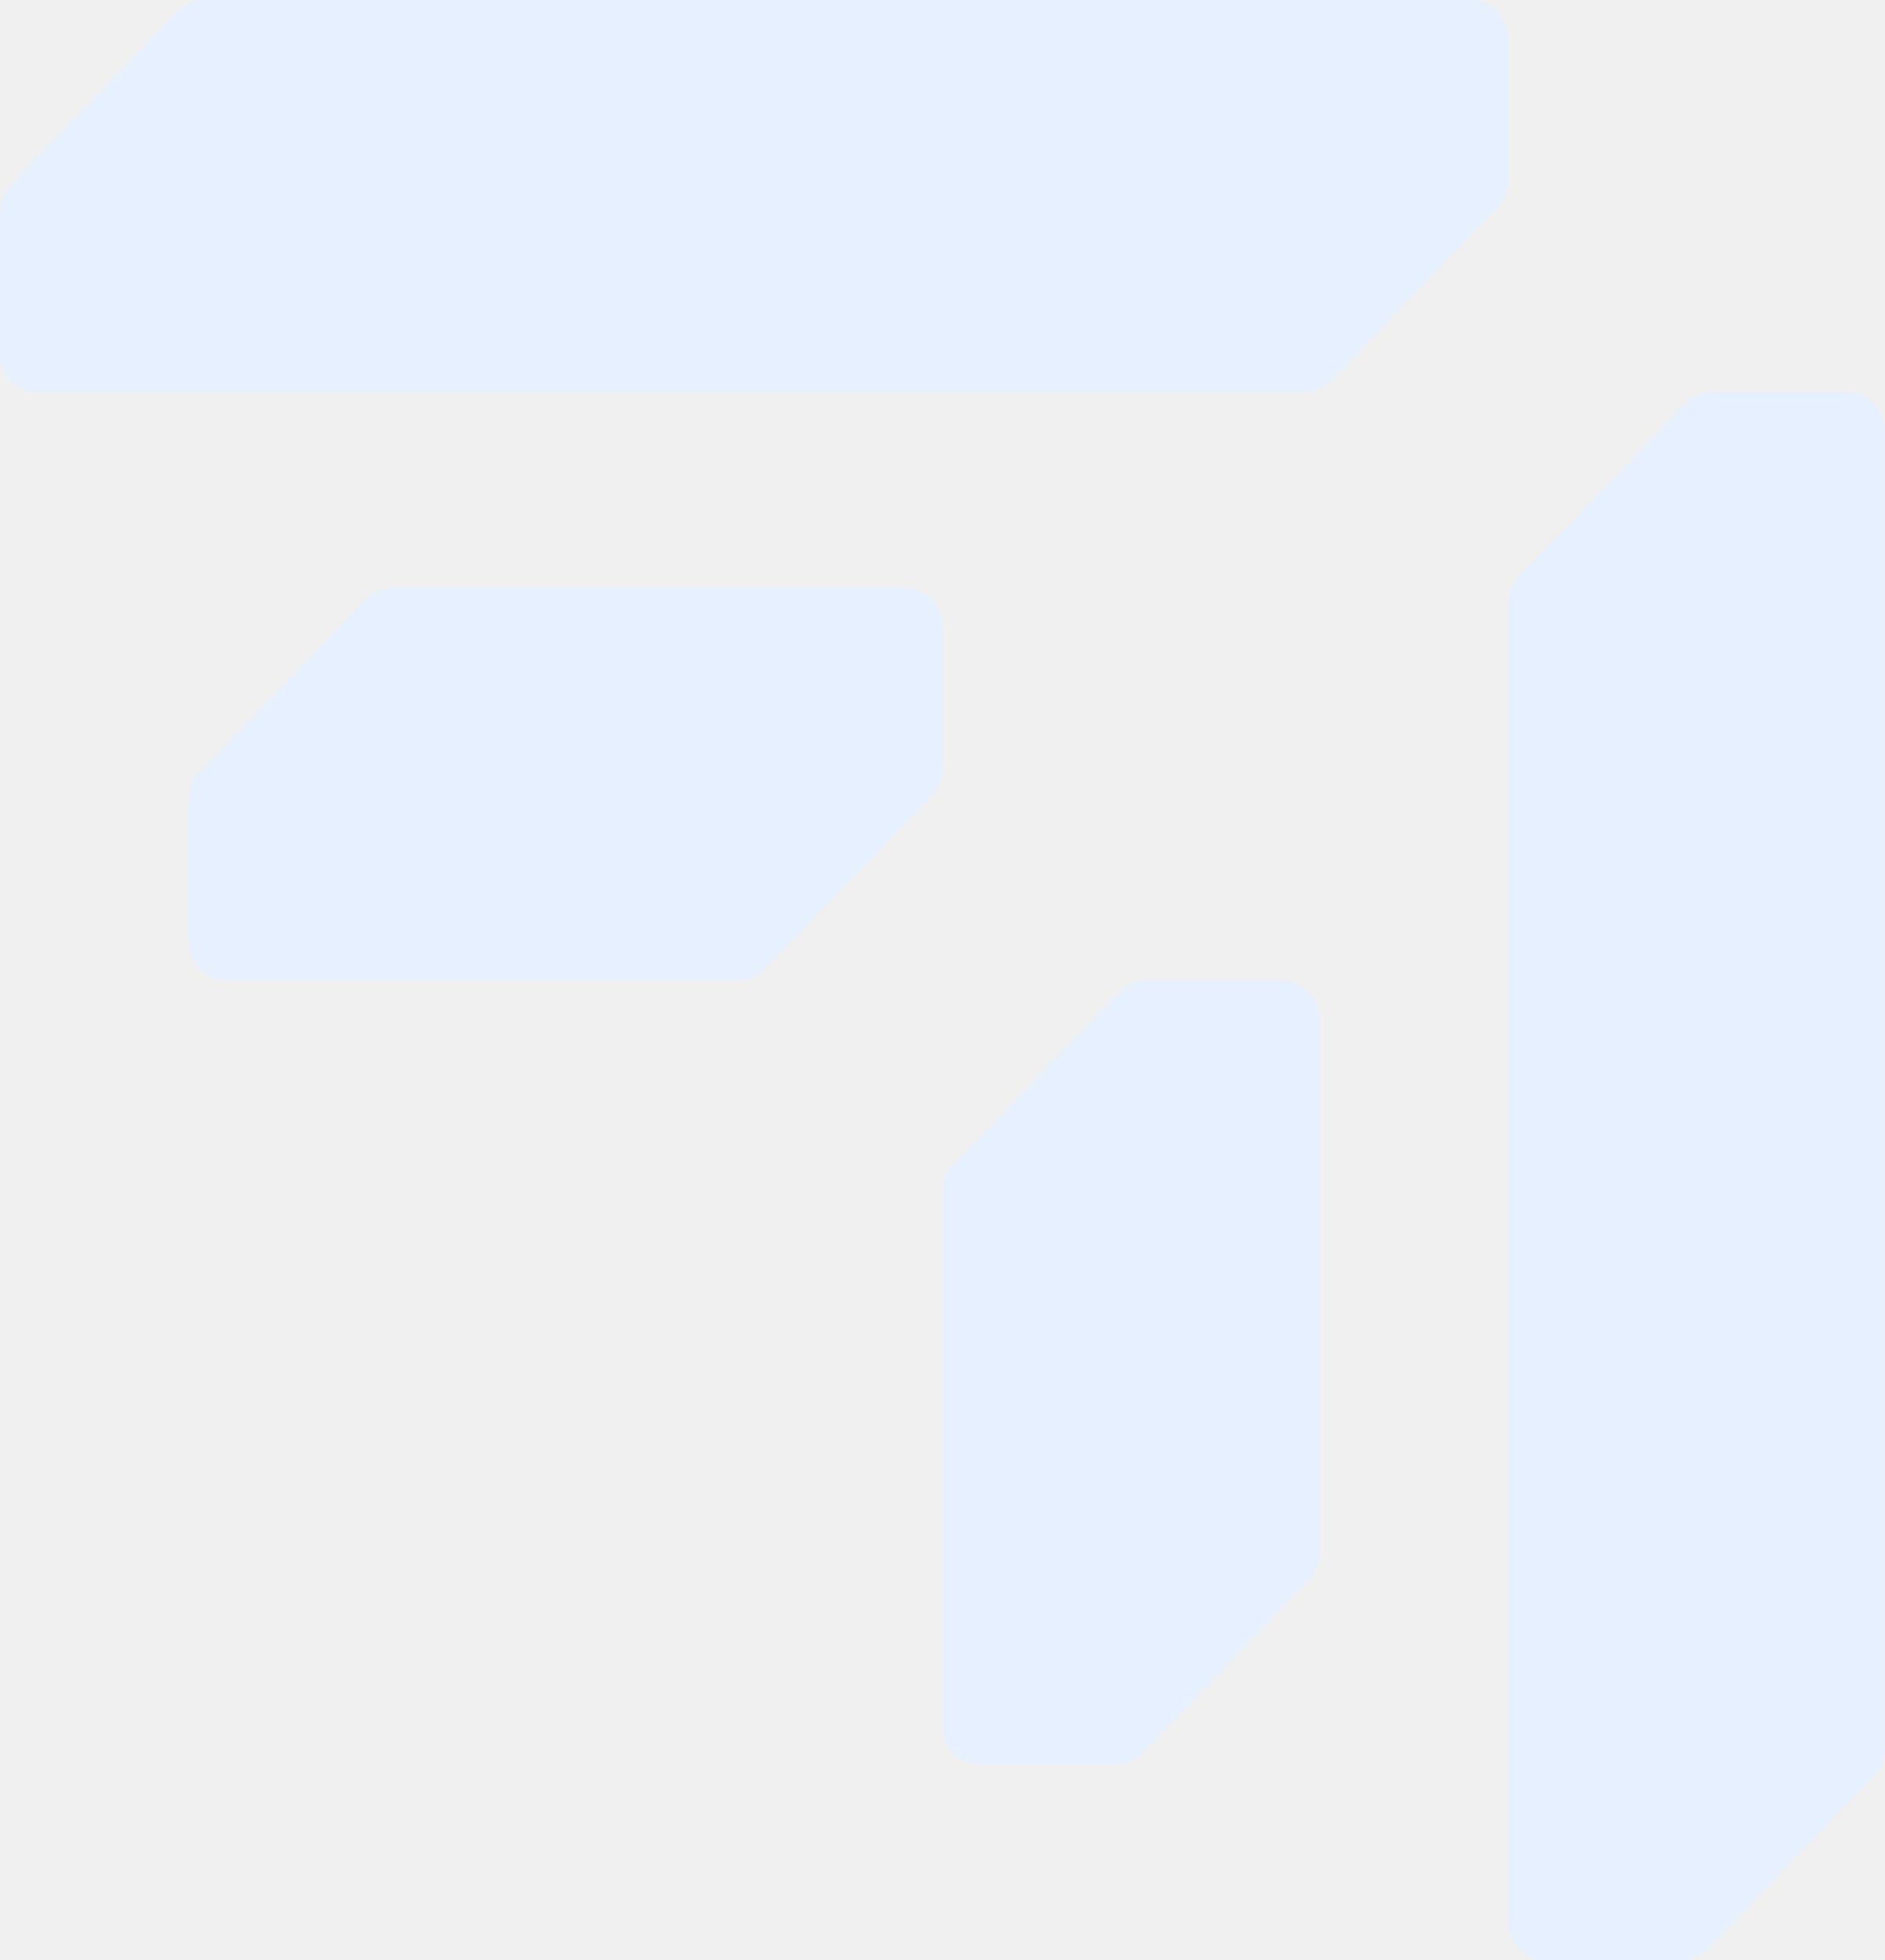
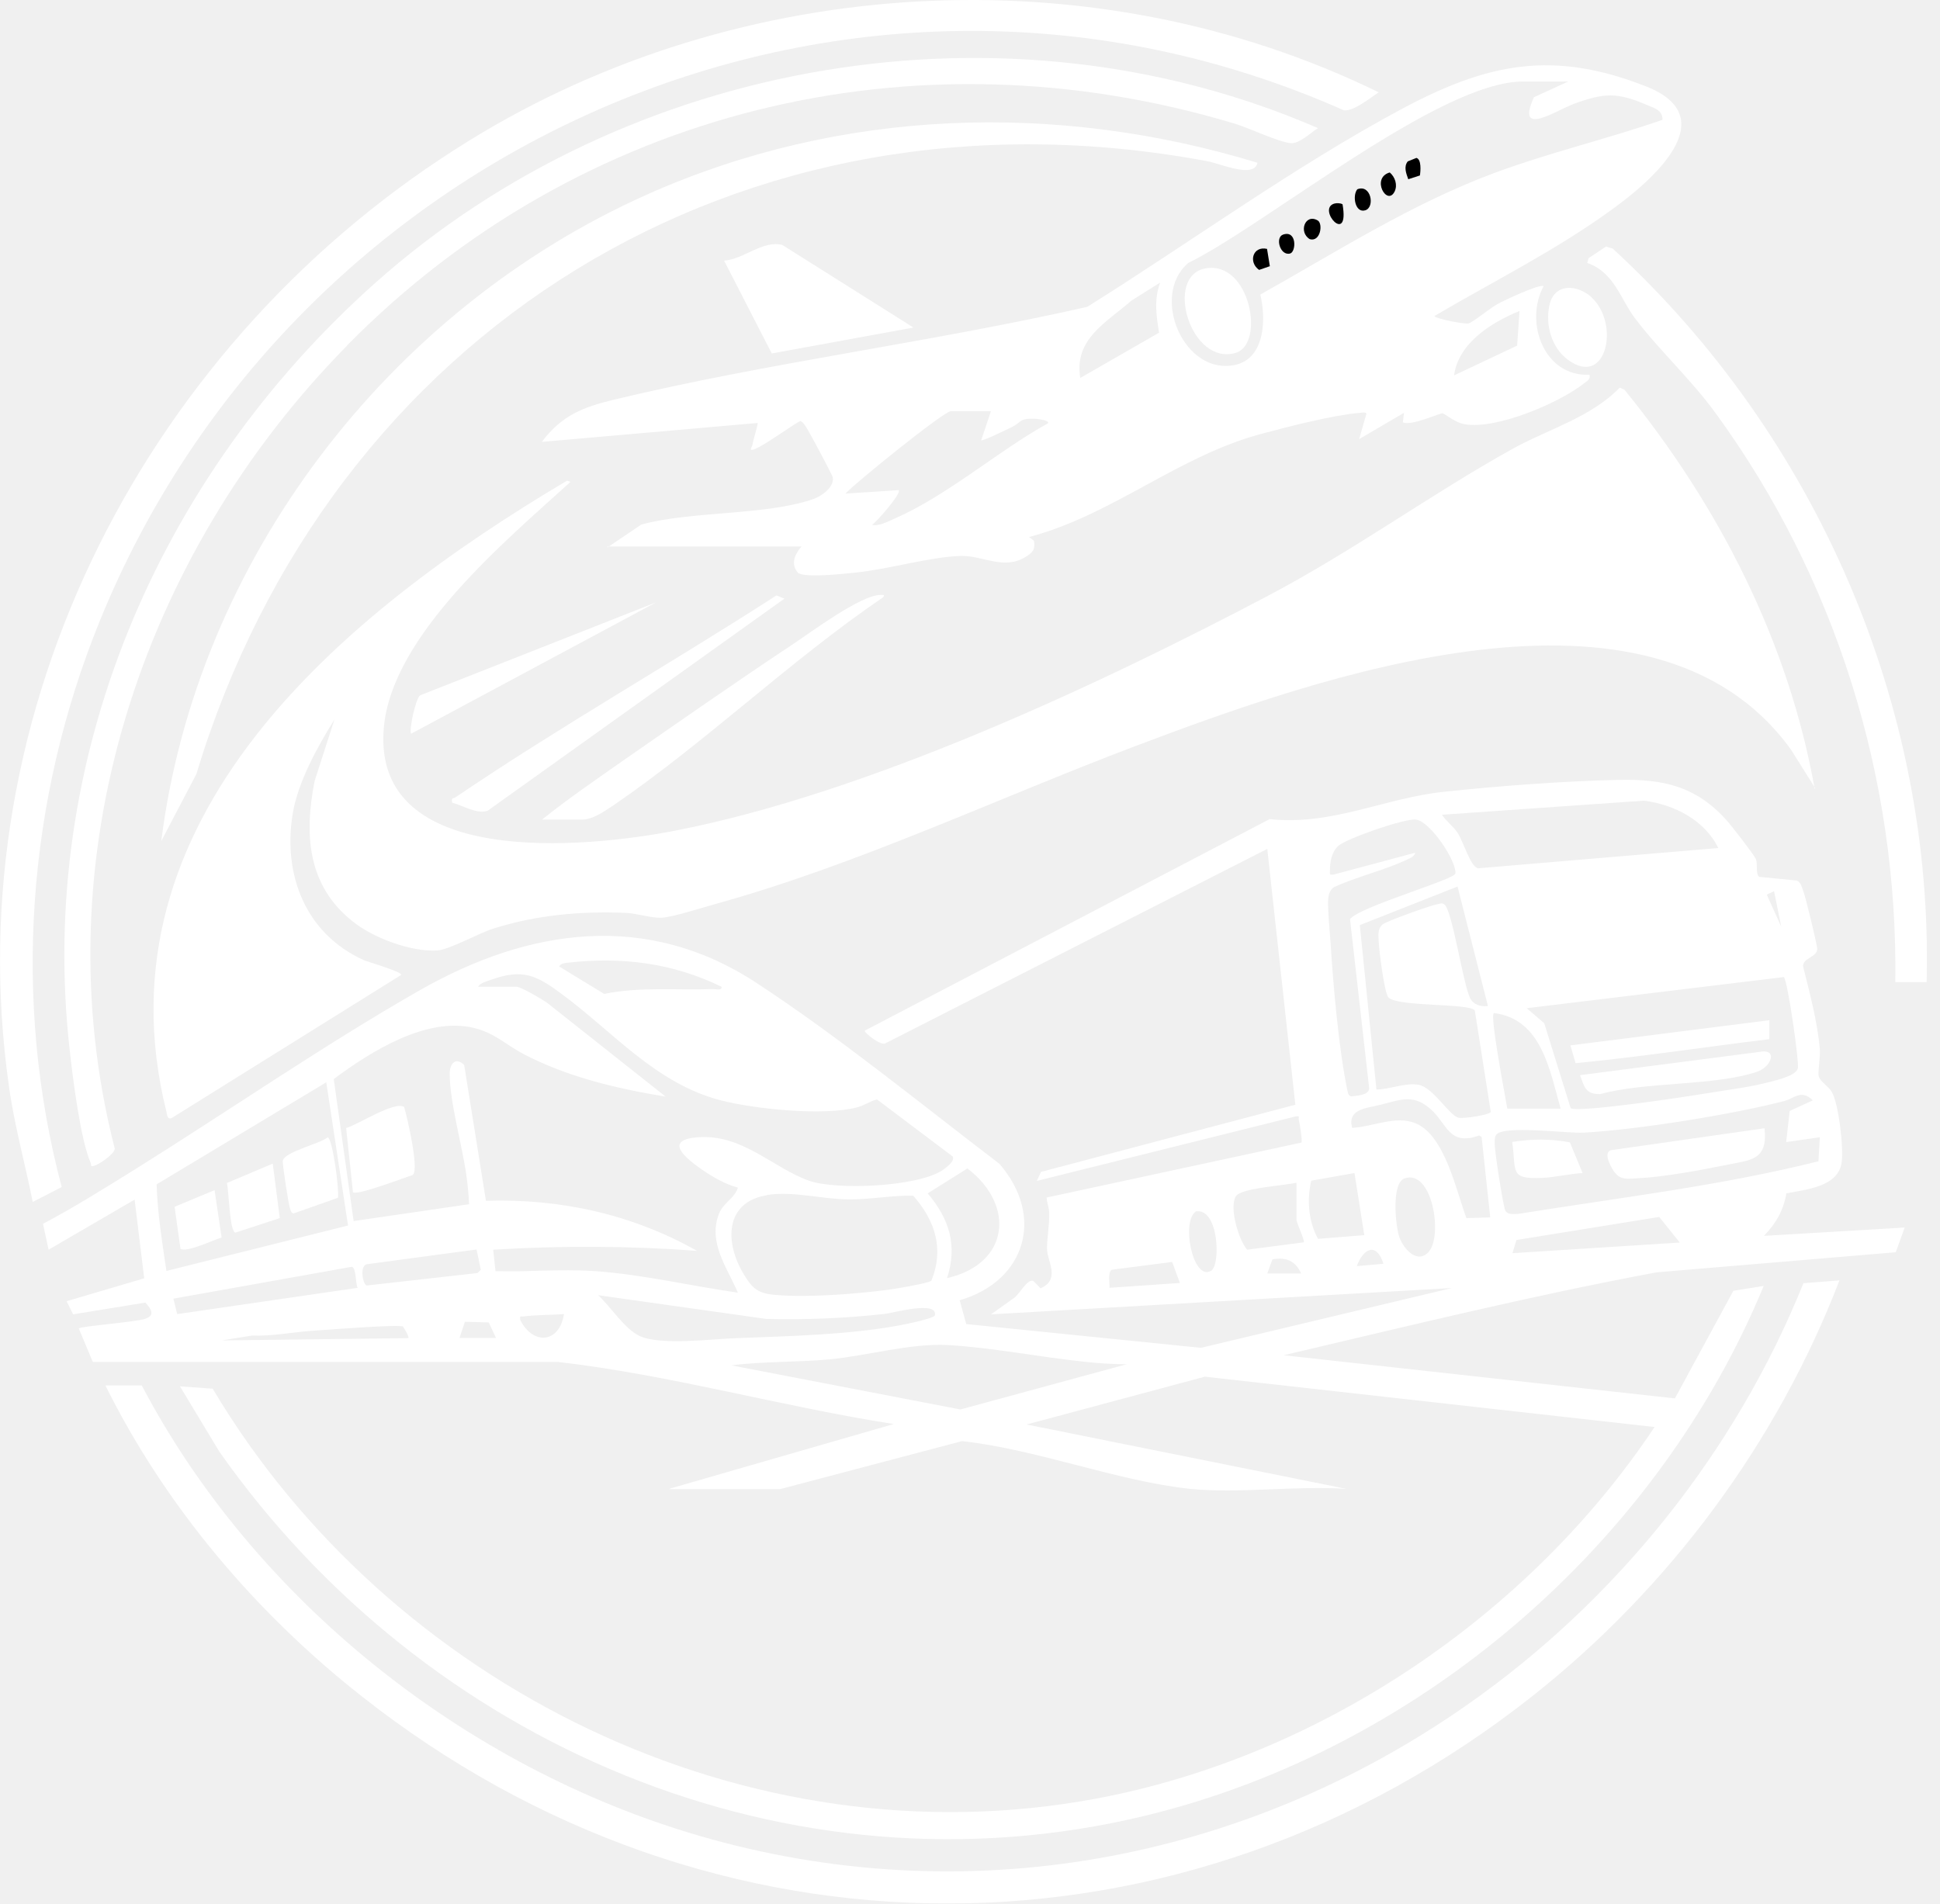
- <svg xmlns="http://www.w3.org/2000/svg" width="50" height="52" viewBox="0 0 50 52" fill="none">
-   <path d="M4.707 0.304L0.292 4.896C0.105 5.091 0 5.356 0 5.632V9.362C0 9.936 0.447 10.402 1 10.402H34.586C34.851 10.402 35.106 10.293 35.294 10.098L39.707 5.507C39.895 5.312 40 5.047 40 4.771V1.04C40 0.465 39.552 0 39 0H5.414C5.149 0 4.894 0.109 4.706 0.304H4.707Z" fill="#E7F0FF" />
-   <path d="M9.708 15.903L5.294 20.494C5.106 20.689 5.001 20.954 5.001 21.23V24.96C5.001 25.534 5.449 26 6.001 26H19.587C19.852 26 20.108 25.89 20.295 25.695L24.709 21.105C24.896 20.91 25.001 20.645 25.001 20.369V16.639C25.001 16.065 24.554 15.599 24.001 15.599H10.415C10.15 15.599 9.895 15.708 9.708 15.903Z" fill="#E7F0FF" />
-   <path d="M49.708 47.105L45.294 51.696C45.106 51.891 44.851 52 44.586 52H41C40.448 52 40 51.535 40 50.96V16.03C40 15.754 40.105 15.489 40.293 15.294L44.706 10.704C44.894 10.508 45.149 10.399 45.414 10.399H49C49.553 10.399 50 10.865 50 11.439V46.371C50 46.646 49.895 46.911 49.708 47.106V47.105Z" fill="#E7F0FF" />
-   <path d="M34.706 41.908L30.292 46.498C30.105 46.693 29.85 46.802 29.585 46.802H25.999C25.446 46.802 24.999 46.337 24.999 45.762V31.632C24.999 31.356 25.104 31.091 25.291 30.896L29.705 26.306C29.892 26.111 30.147 26.001 30.412 26.001H33.998C34.551 26.001 34.998 26.467 34.998 27.041V41.172C34.998 41.447 34.894 41.713 34.706 41.908Z" fill="#E7F0FF" />
+ <svg xmlns="http://www.w3.org/2000/svg" width="54" height="53" viewBox="0 0 54 53" fill="none">
+   <mask id="mask0_85_25" style="mask-type:luminance" maskUnits="userSpaceOnUse" x="0" y="0" width="54" height="53">
+     <path d="M53.641 0H0V52.994H53.641V0Z" fill="white" />
+   </mask>
+   <g mask="url(#mask0_85_25)">
+     <path d="M18.665 41.437L24.878 39.644C21.749 39.156 18.685 38.281 15.53 37.915H2.583L2.193 36.983C2.258 36.919 3.76 36.809 4.047 36.713C4.326 36.617 4.209 36.443 4.047 36.263L2.036 36.591L1.854 36.225L4.014 35.588L3.747 33.397L1.353 34.791L1.197 34.071C2.069 33.609 2.908 33.082 3.747 32.561C6.363 30.928 9.037 29.077 11.698 27.561C14.723 25.838 18.008 25.362 21.053 27.361C23.343 28.859 25.646 30.742 27.819 32.4C29.081 33.853 28.561 35.659 26.713 36.199L26.895 36.861L33.427 37.523L40.414 35.858L27.585 36.591L28.19 36.16C28.372 36.064 28.574 35.601 28.762 35.659L28.964 35.865C29.504 35.633 29.179 35.145 29.146 34.817C29.127 34.56 29.218 34.091 29.205 33.769C29.205 33.621 29.14 33.486 29.133 33.339L36.225 31.809C36.257 31.777 36.179 31.276 36.153 31.179C36.134 31.089 36.205 31.063 36.056 31.083L28.86 32.876L28.977 32.625L36.056 30.755L35.275 23.633L24.657 29.039C24.534 29.142 24.039 28.737 24.072 28.692L35.34 22.804C37.071 22.991 38.541 22.219 40.167 22.046C41.657 21.885 43.524 21.744 45.027 21.712C46.289 21.68 47.213 21.885 48.065 22.843C48.189 22.978 48.827 23.8 48.872 23.91C48.937 24.064 48.859 24.34 48.97 24.411L50.011 24.514C50.128 24.552 50.154 24.707 50.193 24.803C50.258 24.964 50.577 26.282 50.583 26.416C50.583 26.654 50.147 26.674 50.193 26.924C50.375 27.644 50.59 28.46 50.655 29.2C50.674 29.424 50.596 29.842 50.622 29.958C50.668 30.119 50.902 30.247 50.986 30.395C51.182 30.723 51.325 31.989 51.26 32.375C51.156 33.043 50.271 33.114 49.724 33.223C49.64 33.705 49.438 34.052 49.1 34.406L53.016 34.174L52.769 34.862L46.114 35.421C42.627 36.07 39.185 36.919 35.73 37.729L46.621 38.931L48.248 35.935L49.093 35.8C46.133 42.967 39.549 48.687 31.892 50.545C21.938 52.961 11.802 48.527 6.103 40.409L5.01 38.596L5.92 38.661C10.839 46.926 20.786 51.901 30.532 50.069C36.784 48.893 42.587 44.94 46.055 39.727L33.538 38.326L28.574 39.657L37.48 41.45C36.088 41.354 34.501 41.585 33.134 41.45C31.111 41.238 28.847 40.344 26.778 40.12L21.717 41.456H18.633L18.665 41.437ZM47.831 23.614C47.454 22.836 46.608 22.399 45.762 22.29L40.135 22.682C40.258 22.862 40.428 22.984 40.558 23.164C40.74 23.428 40.922 24.128 41.143 24.173L47.838 23.608L47.831 23.614ZM39.393 23.749C39.354 23.865 39.204 23.91 39.1 23.961C38.495 24.238 37.754 24.411 37.142 24.694C37.032 24.745 36.986 24.893 36.973 25.002C36.947 25.208 37.012 25.915 37.031 26.179C37.109 27.406 37.259 29.18 37.506 30.363C37.526 30.44 37.526 30.498 37.611 30.523C37.773 30.498 38.098 30.498 38.111 30.299L37.578 25.587C37.858 25.234 40.499 24.488 40.512 24.315C40.545 23.974 39.816 22.869 39.413 22.817C39.107 22.779 37.513 23.331 37.259 23.543C37.064 23.71 37.018 24 37.018 24.244C37.018 24.347 36.999 24.36 37.123 24.347L39.38 23.743L39.393 23.749ZM41.416 28.004L40.571 24.681L37.851 25.754L38.313 30.331C38.684 30.331 39.12 30.131 39.491 30.202C39.894 30.279 40.33 31.038 40.59 31.115C40.727 31.153 41.475 31.038 41.495 30.954L41.052 28.133C40.909 27.921 38.938 28.036 38.651 27.773C38.534 27.657 38.391 26.487 38.378 26.243C38.372 26.063 38.333 25.877 38.476 25.742C38.567 25.652 39.816 25.208 39.998 25.176C40.07 25.163 40.135 25.125 40.2 25.176C40.421 25.311 40.72 27.381 40.922 27.792C41.02 27.978 41.208 28.023 41.41 28.01L41.416 28.004ZM49.38 24.81L49.178 24.906L49.581 25.799L49.38 24.803V24.81ZM20.084 27.471C18.724 26.808 17.306 26.629 15.796 26.802C15.699 26.815 15.627 26.815 15.562 26.905L16.818 27.67C17.82 27.464 18.834 27.573 19.849 27.535C19.927 27.535 20.103 27.586 20.084 27.471ZM13.331 27.471H14.378C14.502 27.471 15.074 27.811 15.217 27.908L18.529 30.53C17.163 30.305 15.796 29.984 14.567 29.341C14.092 29.09 13.773 28.762 13.207 28.621C11.88 28.287 10.305 29.283 9.29 30.041L9.843 33.994L13.057 33.525C13.044 33.255 13.018 32.972 12.979 32.702C12.862 31.873 12.517 30.678 12.517 29.894C12.517 29.604 12.687 29.418 12.921 29.649L13.526 33.429C15.601 33.364 17.605 33.808 19.401 34.823C17.527 34.682 15.608 34.676 13.727 34.791L13.793 35.389C14.053 35.389 14.313 35.395 14.567 35.389C15.217 35.37 15.926 35.344 16.59 35.389C17.911 35.486 19.231 35.8 20.539 35.987C20.24 35.286 19.693 34.586 20.019 33.776C20.142 33.48 20.461 33.345 20.539 33.062C20.194 32.972 19.823 32.76 19.531 32.555C19.101 32.252 18.444 31.738 19.42 31.661C20.663 31.565 21.495 32.503 22.517 32.87C23.278 33.139 25.529 33.043 26.232 32.58C26.329 32.51 26.59 32.33 26.518 32.195L24.41 30.607C24.208 30.659 24.052 30.781 23.844 30.832C22.907 31.07 21.014 30.877 20.064 30.633C18.249 30.164 17.065 28.724 15.64 27.676C14.931 27.149 14.554 26.963 13.682 27.271C13.584 27.31 13.344 27.368 13.311 27.471H13.331ZM43.719 30.851C43.928 30.986 46.959 30.53 47.447 30.446C47.987 30.356 48.586 30.286 49.113 30.157C49.34 30.099 49.978 29.971 50.043 29.746C50.089 29.592 49.757 27.278 49.653 27.201L42.496 28.068L42.984 28.486L43.719 30.851ZM43.44 30.864C43.141 29.817 42.919 28.37 41.586 28.203C41.449 28.21 41.924 30.652 41.956 30.864H43.446H43.44ZM9.687 34.116L9.082 30.131L4.359 32.972C4.385 33.782 4.515 34.586 4.632 35.383L9.694 34.116H9.687ZM49.718 31.796L49.816 30.928L50.46 30.633C50.141 30.318 49.952 30.575 49.666 30.652C48.202 31.031 45.587 31.449 44.077 31.533C43.641 31.558 41.82 31.314 41.644 31.597C41.599 31.668 41.605 31.751 41.605 31.828C41.599 32.04 41.826 33.474 41.891 33.679C41.943 33.827 42.119 33.795 42.256 33.795C45.047 33.345 47.87 33.017 50.616 32.33L50.655 31.661L49.711 31.796H49.718ZM39.836 30.89C39.347 30.453 39.016 30.607 38.43 30.755C38.014 30.858 37.5 30.877 37.636 31.398C38.222 31.372 38.853 31.038 39.413 31.276C40.226 31.623 40.538 33.172 40.818 33.911L41.481 33.892L41.241 31.655L41.176 31.61C40.33 31.918 40.278 31.282 39.829 30.884L39.836 30.89ZM26.362 35.582C28.105 35.183 28.262 33.544 26.928 32.529L25.822 33.223C26.427 33.937 26.655 34.676 26.362 35.582ZM37.702 32.657L36.498 32.87C36.374 33.409 36.42 34.001 36.687 34.489L37.975 34.386L37.702 32.657ZM39.777 34.836C40.161 34.386 39.868 32.548 39.1 32.805C38.723 32.927 38.84 34.142 38.957 34.457C39.074 34.772 39.458 35.215 39.783 34.836H39.777ZM36.082 32.927C35.75 33.005 34.546 33.075 34.403 33.3C34.208 33.596 34.468 34.508 34.715 34.791L36.29 34.586C36.329 34.541 36.088 34.046 36.088 33.956V32.927H36.082ZM21.346 33.274C20.142 33.474 20.188 34.631 20.702 35.473C20.949 35.884 21.105 36.013 21.599 36.051C22.491 36.128 23.799 36.025 24.696 35.91C24.872 35.89 25.867 35.723 25.926 35.653C26.284 34.766 26.03 33.981 25.419 33.287C24.826 33.274 24.221 33.397 23.629 33.39C22.901 33.39 22.081 33.152 21.352 33.268L21.346 33.274ZM33.714 35.376C33.98 35.215 33.928 33.628 33.291 33.724C32.868 33.988 33.2 35.685 33.714 35.376ZM46.751 34.586L46.185 33.879L42.21 34.521L42.099 34.888L46.758 34.592L46.751 34.586ZM13.265 34.785L10.208 35.196C10.006 35.241 10.097 35.762 10.208 35.788L13.291 35.441L13.383 35.35L13.265 34.785ZM38.508 35.183C38.313 34.56 37.942 34.766 37.767 35.248L38.508 35.183ZM36.218 35.453C36.056 35.1 35.802 34.99 35.418 35.061L35.275 35.453H36.218ZM32.627 35.132L30.942 35.35C30.831 35.428 30.89 35.723 30.883 35.852L32.842 35.717L32.627 35.132ZM9.954 35.852C9.889 35.717 9.922 35.293 9.791 35.267L4.827 36.154L4.932 36.584L9.961 35.852H9.954ZM16.642 36.051C17.006 36.379 17.364 36.983 17.807 37.195C18.392 37.465 19.843 37.272 20.52 37.253C21.983 37.195 23.59 37.163 25.022 36.9C25.171 36.874 26.004 36.707 26.023 36.617C26.108 36.199 24.859 36.552 24.631 36.578C23.532 36.7 22.439 36.745 21.333 36.719L16.642 36.057V36.051ZM15.692 36.584C15.341 36.61 14.918 36.604 14.58 36.649C14.482 36.662 14.463 36.61 14.482 36.752C14.846 37.459 15.569 37.394 15.699 36.584H15.692ZM13.806 37.247L13.604 36.816L12.94 36.797L12.791 37.247H13.806ZM11.223 36.932C11.099 36.861 9.043 37.028 8.705 37.047C8.145 37.086 7.586 37.202 7.013 37.182L6.168 37.317L11.366 37.253C11.398 37.221 11.236 36.944 11.216 36.938L11.223 36.932ZM31.358 37.979C30.968 37.979 30.565 37.954 30.174 37.909C28.938 37.78 27.617 37.517 26.394 37.446C25.353 37.388 24.15 37.742 23.089 37.844C22.185 37.928 21.261 37.896 20.357 38.011L26.733 39.239L31.365 37.979H31.358Z" fill="white" />
+     <path d="M50.531 21.949L49.848 20.863C45.97 15.509 36.635 18.871 31.612 20.767C27.741 22.232 23.883 24.07 19.882 25.176C19.537 25.272 18.737 25.529 18.425 25.549C18.119 25.562 17.735 25.427 17.416 25.414C16.167 25.362 14.931 25.472 13.734 25.851C13.324 25.979 12.491 26.449 12.159 26.461C11.424 26.5 10.383 26.108 9.817 25.652C8.555 24.649 8.464 23.235 8.757 21.744L9.31 20.028C8.835 20.793 8.288 21.776 8.145 22.669C7.872 24.353 8.503 25.999 10.13 26.731C10.227 26.776 11.216 27.059 11.164 27.143L4.775 31.128C4.652 31.173 4.652 31.031 4.632 30.948C2.609 22.811 9.518 17.097 15.783 13.382L15.881 13.414C14.072 15.059 10.904 17.688 10.683 20.265C10.344 24.199 16.31 23.608 18.789 23.126C24.111 22.091 30.512 19.108 35.301 16.583C37.682 15.329 39.816 13.767 42.093 12.501C43.075 11.955 44.285 11.621 45.086 10.791L45.216 10.849C47.838 14.069 49.783 17.868 50.511 21.956L50.531 21.949Z" fill="white" />
+     <path d="M16.909 15.239L17.852 14.603C19.244 14.224 21.3 14.352 22.614 13.902C22.855 13.825 23.226 13.568 23.18 13.292C23.167 13.215 22.523 12.013 22.439 11.891C22.393 11.826 22.361 11.756 22.283 11.723C22.204 11.723 21.255 12.424 20.994 12.508C20.825 12.566 20.936 12.443 20.942 12.392C20.981 12.186 21.059 11.981 21.092 11.775L15.081 12.302C15.64 11.563 16.219 11.338 17.091 11.126C21.43 10.085 25.913 9.532 30.265 8.542C33.141 6.742 36.049 4.621 39.042 3.021C41.416 1.755 43.231 1.388 45.814 2.404C48.026 3.272 45.977 5.033 44.871 5.83C43.322 6.961 41.572 7.829 39.926 8.799C39.965 8.876 40.772 9.03 40.876 9.005C41 8.973 41.481 8.574 41.683 8.465C41.852 8.368 42.88 7.886 42.965 7.97C42.425 8.966 42.978 10.496 44.246 10.432C44.272 10.554 44.188 10.599 44.103 10.663C43.414 11.216 41.67 11.955 40.785 11.813C40.512 11.775 40.232 11.524 40.154 11.505C40.096 11.492 39.276 11.871 39.048 11.756L39.081 11.492L37.832 12.225L38.033 11.524C38.033 11.466 37.929 11.486 37.864 11.492C37.136 11.55 35.88 11.871 35.138 12.071C32.796 12.688 30.994 14.327 28.645 14.95L28.782 15.059C28.814 15.31 28.749 15.374 28.561 15.496C27.949 15.888 27.357 15.458 26.733 15.477C25.893 15.503 24.716 15.85 23.818 15.94C23.486 15.972 22.452 16.094 22.218 15.953C21.996 15.702 22.12 15.438 22.309 15.214H16.909V15.239ZM43.641 2.269H42.392C40.063 2.269 35.262 6.241 33.076 7.321C32.002 8.233 32.959 10.483 34.397 10.155C35.223 9.962 35.242 8.844 35.08 8.201C37.227 6.999 39.282 5.675 41.599 4.814C43.127 4.248 44.734 3.869 46.276 3.336C46.276 3.066 46.062 3.014 45.847 2.924C45.014 2.565 44.656 2.584 43.824 2.886C43.336 3.059 42.171 3.856 42.698 2.706L43.641 2.275V2.269ZM32.302 7.861L31.495 8.368C30.799 8.979 29.888 9.435 30.07 10.522L32.263 9.262C32.184 8.78 32.119 8.336 32.295 7.861H32.302ZM42.295 8.658C41.507 8.979 40.597 9.551 40.473 10.451L42.23 9.622L42.295 8.658ZM27.578 11.447H26.466C26.277 11.447 23.824 13.427 23.532 13.742L25.015 13.645C25.106 13.722 24.397 14.539 24.273 14.609C24.436 14.667 24.729 14.513 24.904 14.436C26.375 13.793 27.761 12.566 29.166 11.788C29.244 11.698 28.834 11.659 28.821 11.659C28.346 11.64 28.45 11.756 28.138 11.903C28.027 11.955 27.351 12.289 27.312 12.257L27.578 11.46V11.447Z" fill="white" />
+     <path d="M3.949 38.577C7.091 44.542 12.934 49.208 19.472 51.11C26.876 53.264 34.592 51.83 40.824 47.472C44.995 44.561 48.313 40.409 50.199 35.723L51.201 35.646C49.464 40.158 46.478 44.194 42.659 47.215C32.907 54.922 19.81 54.915 10.058 47.215C7.104 44.889 4.6 41.926 2.934 38.571H3.949V38.577Z" fill="white" />
+     <path d="M1.711 33.05L0.911 33.461C0.696 32.381 0.397 31.32 0.247 30.228C-1.236 19.751 4.112 9.423 13.07 3.908C20.578 -0.726 30.408 -1.324 38.378 2.571C38.131 2.725 37.695 3.098 37.409 3.072C23.779 -2.976 8.204 3.908 2.771 17.302C0.748 22.29 0.338 27.843 1.718 33.05H1.711Z" fill="white" />
+     <path d="M9.661 9.622C3.904 15.471 1.132 23.929 3.194 31.976C3.194 32.124 2.765 32.413 2.628 32.452C2.505 32.49 2.55 32.445 2.524 32.375C2.238 31.726 2.023 29.984 1.939 29.225C1.028 21.127 4.392 13.279 10.435 7.886C17.442 1.633 27.969 -0.212 36.687 3.567C36.485 3.689 36.166 4.011 35.925 3.985C35.581 3.953 34.78 3.567 34.377 3.445C25.451 0.752 16.122 3.053 9.655 9.622H9.661Z" fill="white" />
+     <path d="M35.002 4.531C34.91 4.981 33.967 4.551 33.596 4.486C20.61 2.063 9.186 9.243 5.465 21.551L4.489 23.415C5.471 15.618 10.8 8.626 18.034 5.405C23.395 3.021 29.393 2.822 35.002 4.531Z" fill="white" />
+     <path d="M53.634 27.342H52.756C52.834 21.673 51.097 16.081 47.747 11.492C47.063 10.554 46.159 9.725 45.502 8.85C45.105 8.323 44.93 7.578 44.181 7.321L44.22 7.186L44.702 6.864L44.891 6.922C50.557 12.128 53.823 19.661 53.628 27.342H53.634Z" fill="white" />
+     <path d="M25.418 9.12L21.482 9.84L20.155 7.256C20.689 7.224 21.242 6.678 21.775 6.819L25.418 9.114V9.12Z" fill="white" />
+     <path d="M15.087 22.817C15.809 22.239 16.596 21.699 17.358 21.165C18.913 20.085 20.474 18.993 22.055 17.945C22.588 17.592 23.942 16.576 24.501 16.563C24.579 16.563 24.651 16.55 24.573 16.634C21.977 18.401 19.615 20.69 17.039 22.444C16.805 22.599 16.492 22.817 16.2 22.817H15.087Z" fill="white" />
+     <path d="M12.589 22.348C12.55 22.194 12.615 22.239 12.673 22.2C15.575 20.233 18.665 18.479 21.613 16.576L21.834 16.666L13.578 22.567C13.278 22.682 12.882 22.419 12.589 22.348Z" fill="white" />
+     <path d="M18.262 16.769L11.444 20.426C11.379 20.336 11.567 19.456 11.691 19.359L18.262 16.769Z" fill="white" />
+     <path d="M44.298 8.278C45.099 9.005 44.721 10.804 43.648 10.02C43.186 9.68 43.01 9.05 43.127 8.503C43.258 7.874 43.901 7.912 44.305 8.278H44.298Z" fill="white" />
+     <path d="M11.496 32.709C11.268 32.779 9.928 33.294 9.824 33.191L9.635 31.404C9.948 31.32 10.989 30.639 11.249 30.819C11.34 31.115 11.665 32.548 11.496 32.702V32.709Z" fill="white" />
+     <path d="M49.249 28.402V28.93C47.447 29.148 45.652 29.424 43.856 29.598L43.713 29.103L49.249 28.402Z" fill="white" />
+     <path d="M43.98 29.932L49.087 29.27C49.464 29.264 49.282 29.707 48.911 29.836C47.694 30.241 45.827 30.106 44.546 30.459C44.129 30.466 44.103 30.26 43.98 29.932Z" fill="white" />
+     <path d="M49.113 31.398C49.223 32.33 48.709 32.291 47.981 32.445C47.317 32.58 46.296 32.767 45.639 32.799C45.274 32.818 45.079 32.876 44.884 32.548C44.806 32.413 44.637 32.092 44.839 32.021L49.113 31.41V31.398Z" fill="white" />
+     <path d="M43.7 31.809L44.051 32.657C43.694 32.677 43.29 32.773 42.939 32.792C41.995 32.837 42.21 32.606 42.093 31.79C42.639 31.706 43.154 31.7 43.7 31.803V31.809Z" fill="white" />
+     <path d="M9.115 31.661C9.258 31.668 9.447 33.139 9.408 33.345L8.171 33.782C8.087 33.757 8.093 33.686 8.067 33.621C8.028 33.506 7.853 32.375 7.872 32.31C7.937 32.06 8.887 31.848 9.115 31.668V31.661Z" fill="white" />
+     <path d="M7.592 32.394L7.788 33.911L6.551 34.316C6.389 34.277 6.369 33.139 6.317 32.934L7.592 32.394Z" fill="white" />
+     <path d="M5.972 33.127L6.168 34.451C5.953 34.515 5.185 34.881 5.023 34.766L4.86 33.596L5.972 33.133V33.127Z" fill="white" />
+     <path d="M33.57 7.469C34.8 7.269 35.216 9.57 34.403 9.821C33.134 10.207 32.386 7.661 33.57 7.469Z" fill="white" />
+     <path d="M35.268 6.929L35.346 7.411L35.047 7.514C34.741 7.301 34.871 6.839 35.268 6.929Z" fill="black" />
+     <path d="M37.78 5.27C38.163 5.116 38.281 5.772 38.001 5.855C37.721 5.939 37.636 5.45 37.78 5.27Z" fill="black" />
+     <path d="M39.198 4.988C39.139 4.821 39.068 4.641 39.185 4.493L39.426 4.396C39.569 4.435 39.543 4.763 39.523 4.885L39.204 4.988H39.198Z" fill="black" />
+     <path d="M38.684 4.801C38.834 4.93 38.905 5.148 38.821 5.328C38.612 5.759 38.15 4.955 38.684 4.801Z" fill="black" />
+     <path d="M36.68 6.138C36.83 6.228 36.758 6.742 36.459 6.659C36.134 6.466 36.329 5.932 36.68 6.138Z" fill="black" />
+     <path d="M37.136 5.669C37.201 5.65 37.311 5.65 37.37 5.688C37.571 6.858 36.648 5.823 37.136 5.669Z" fill="black" />
+     <path d="M35.717 6.53C36.101 6.402 36.081 7.006 35.912 7.057C35.633 7.134 35.483 6.607 35.717 6.53Z" fill="black" />
+   </g>
+   <style>@media (prefers-color-scheme: light) { :root { filter: none; } }
+ @media (prefers-color-scheme: dark) { :root { filter: none; } }
+ </style>
</svg>
